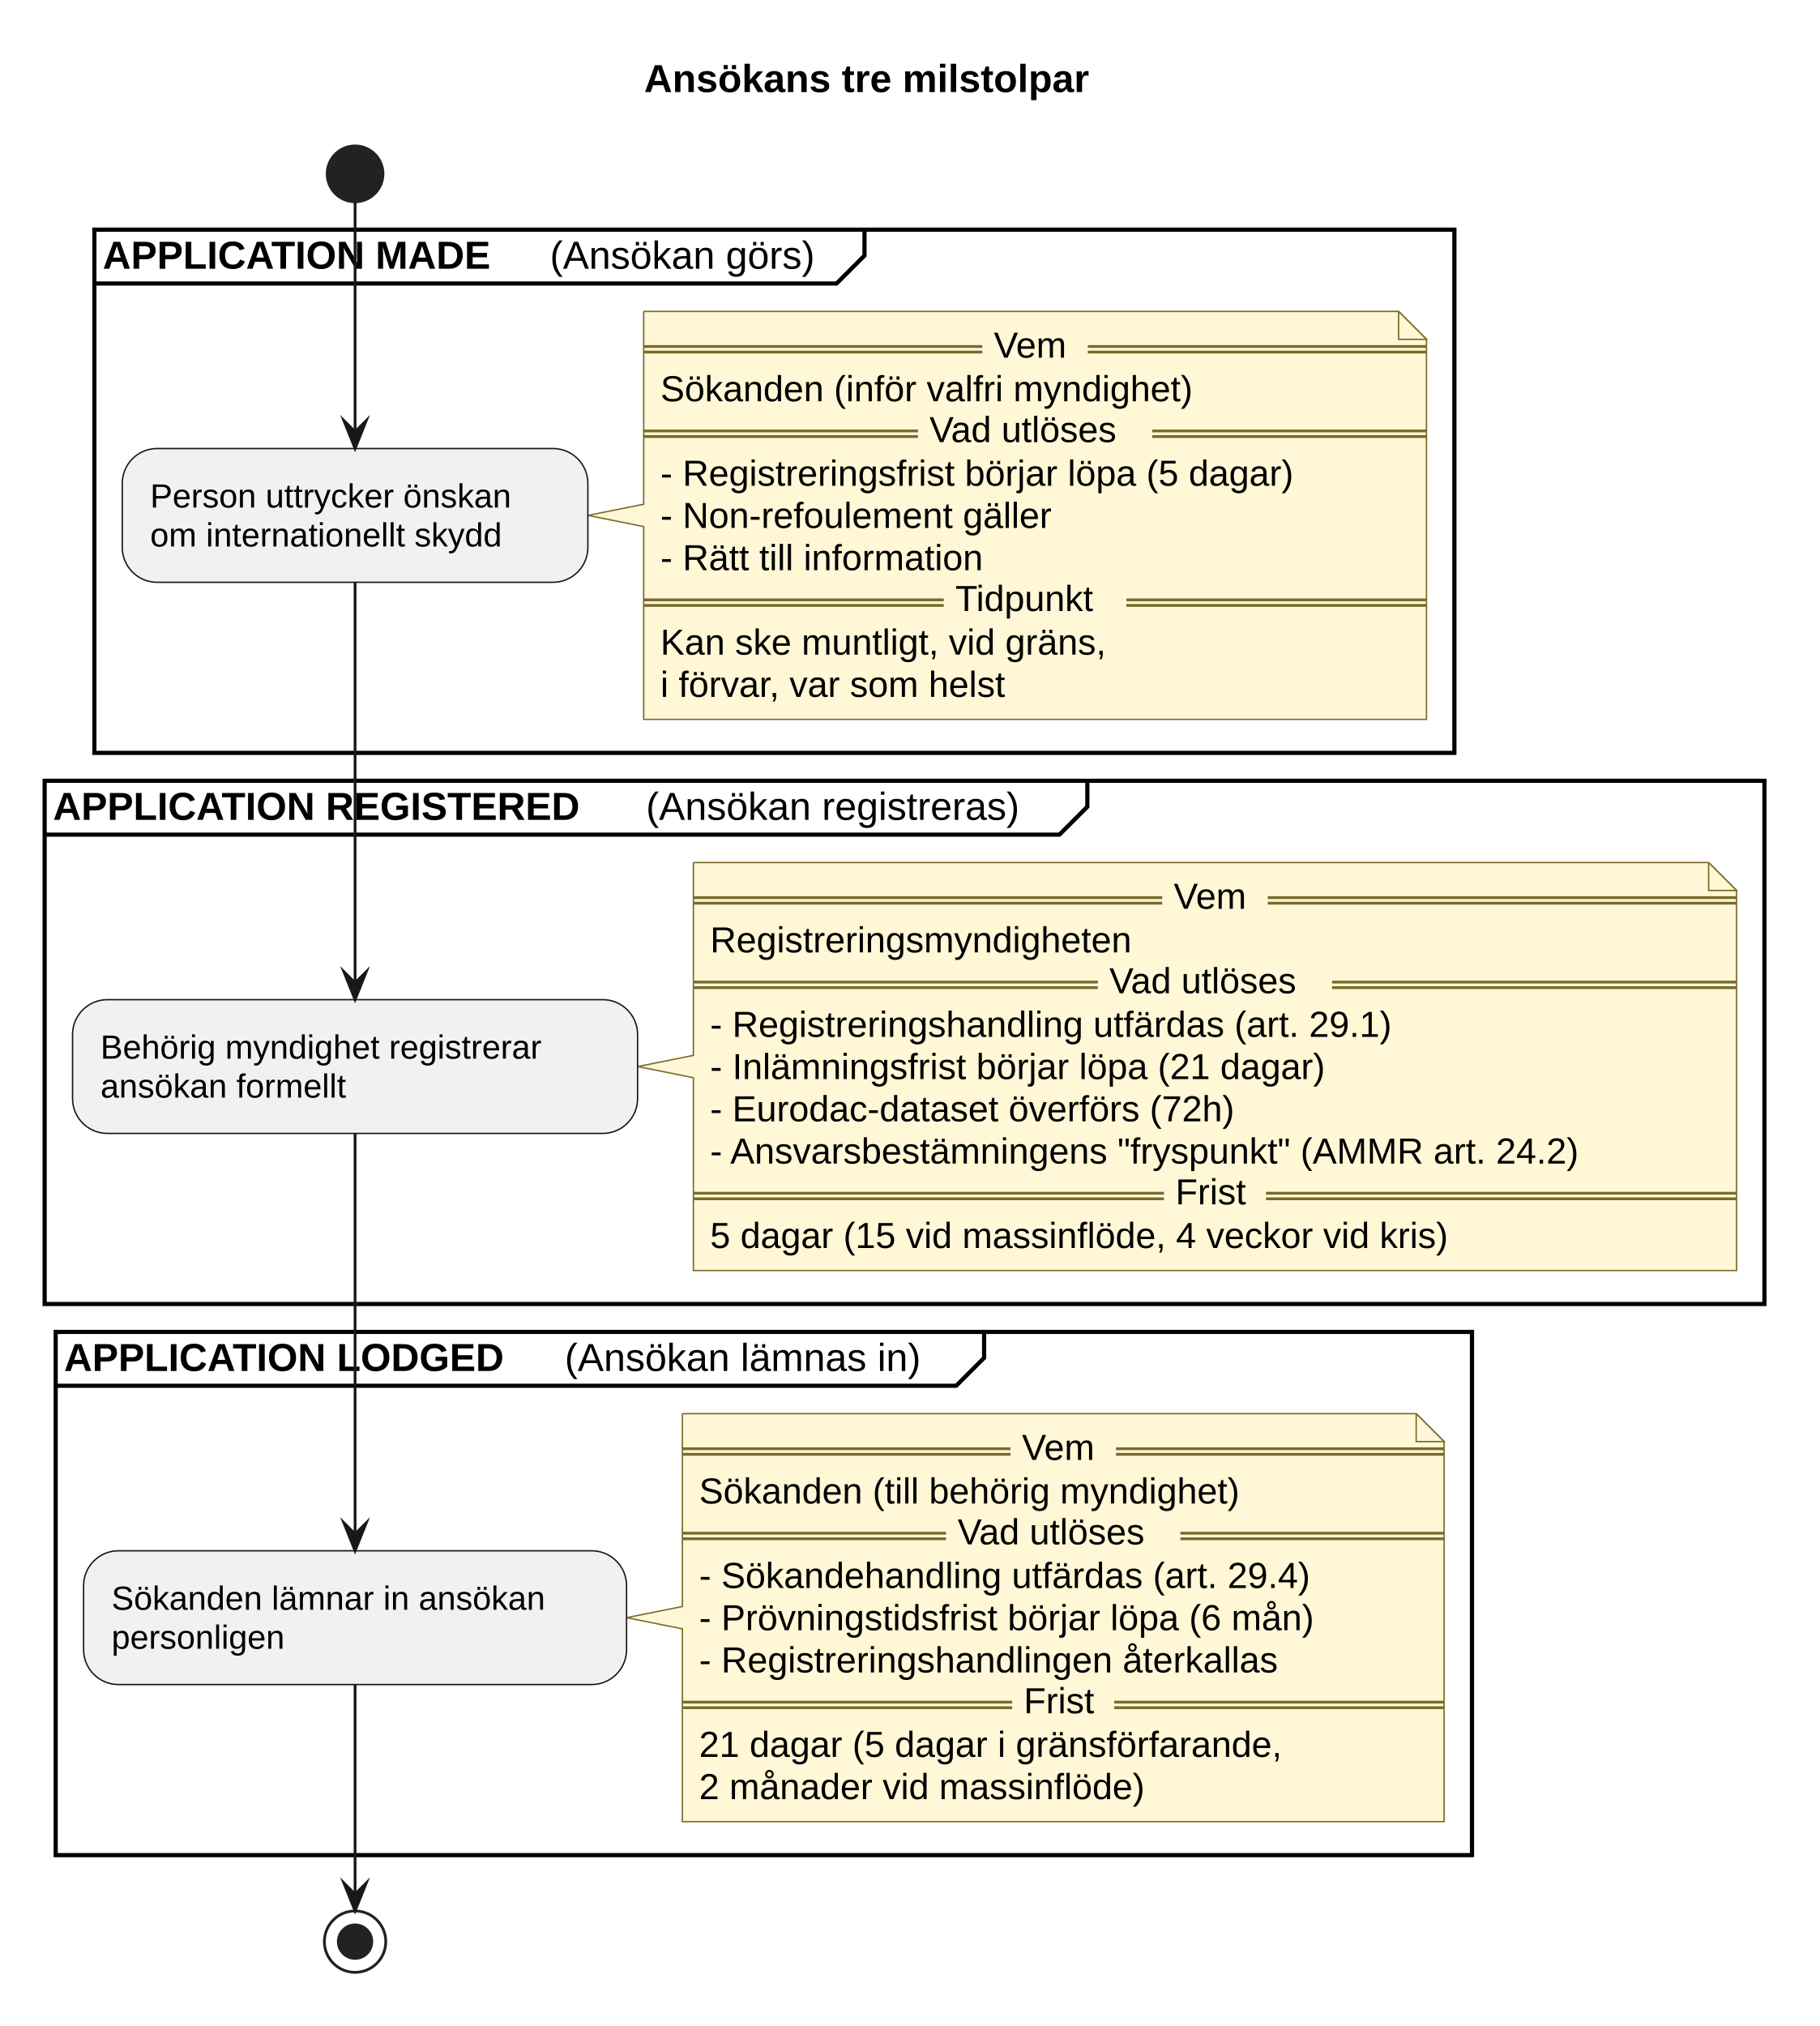
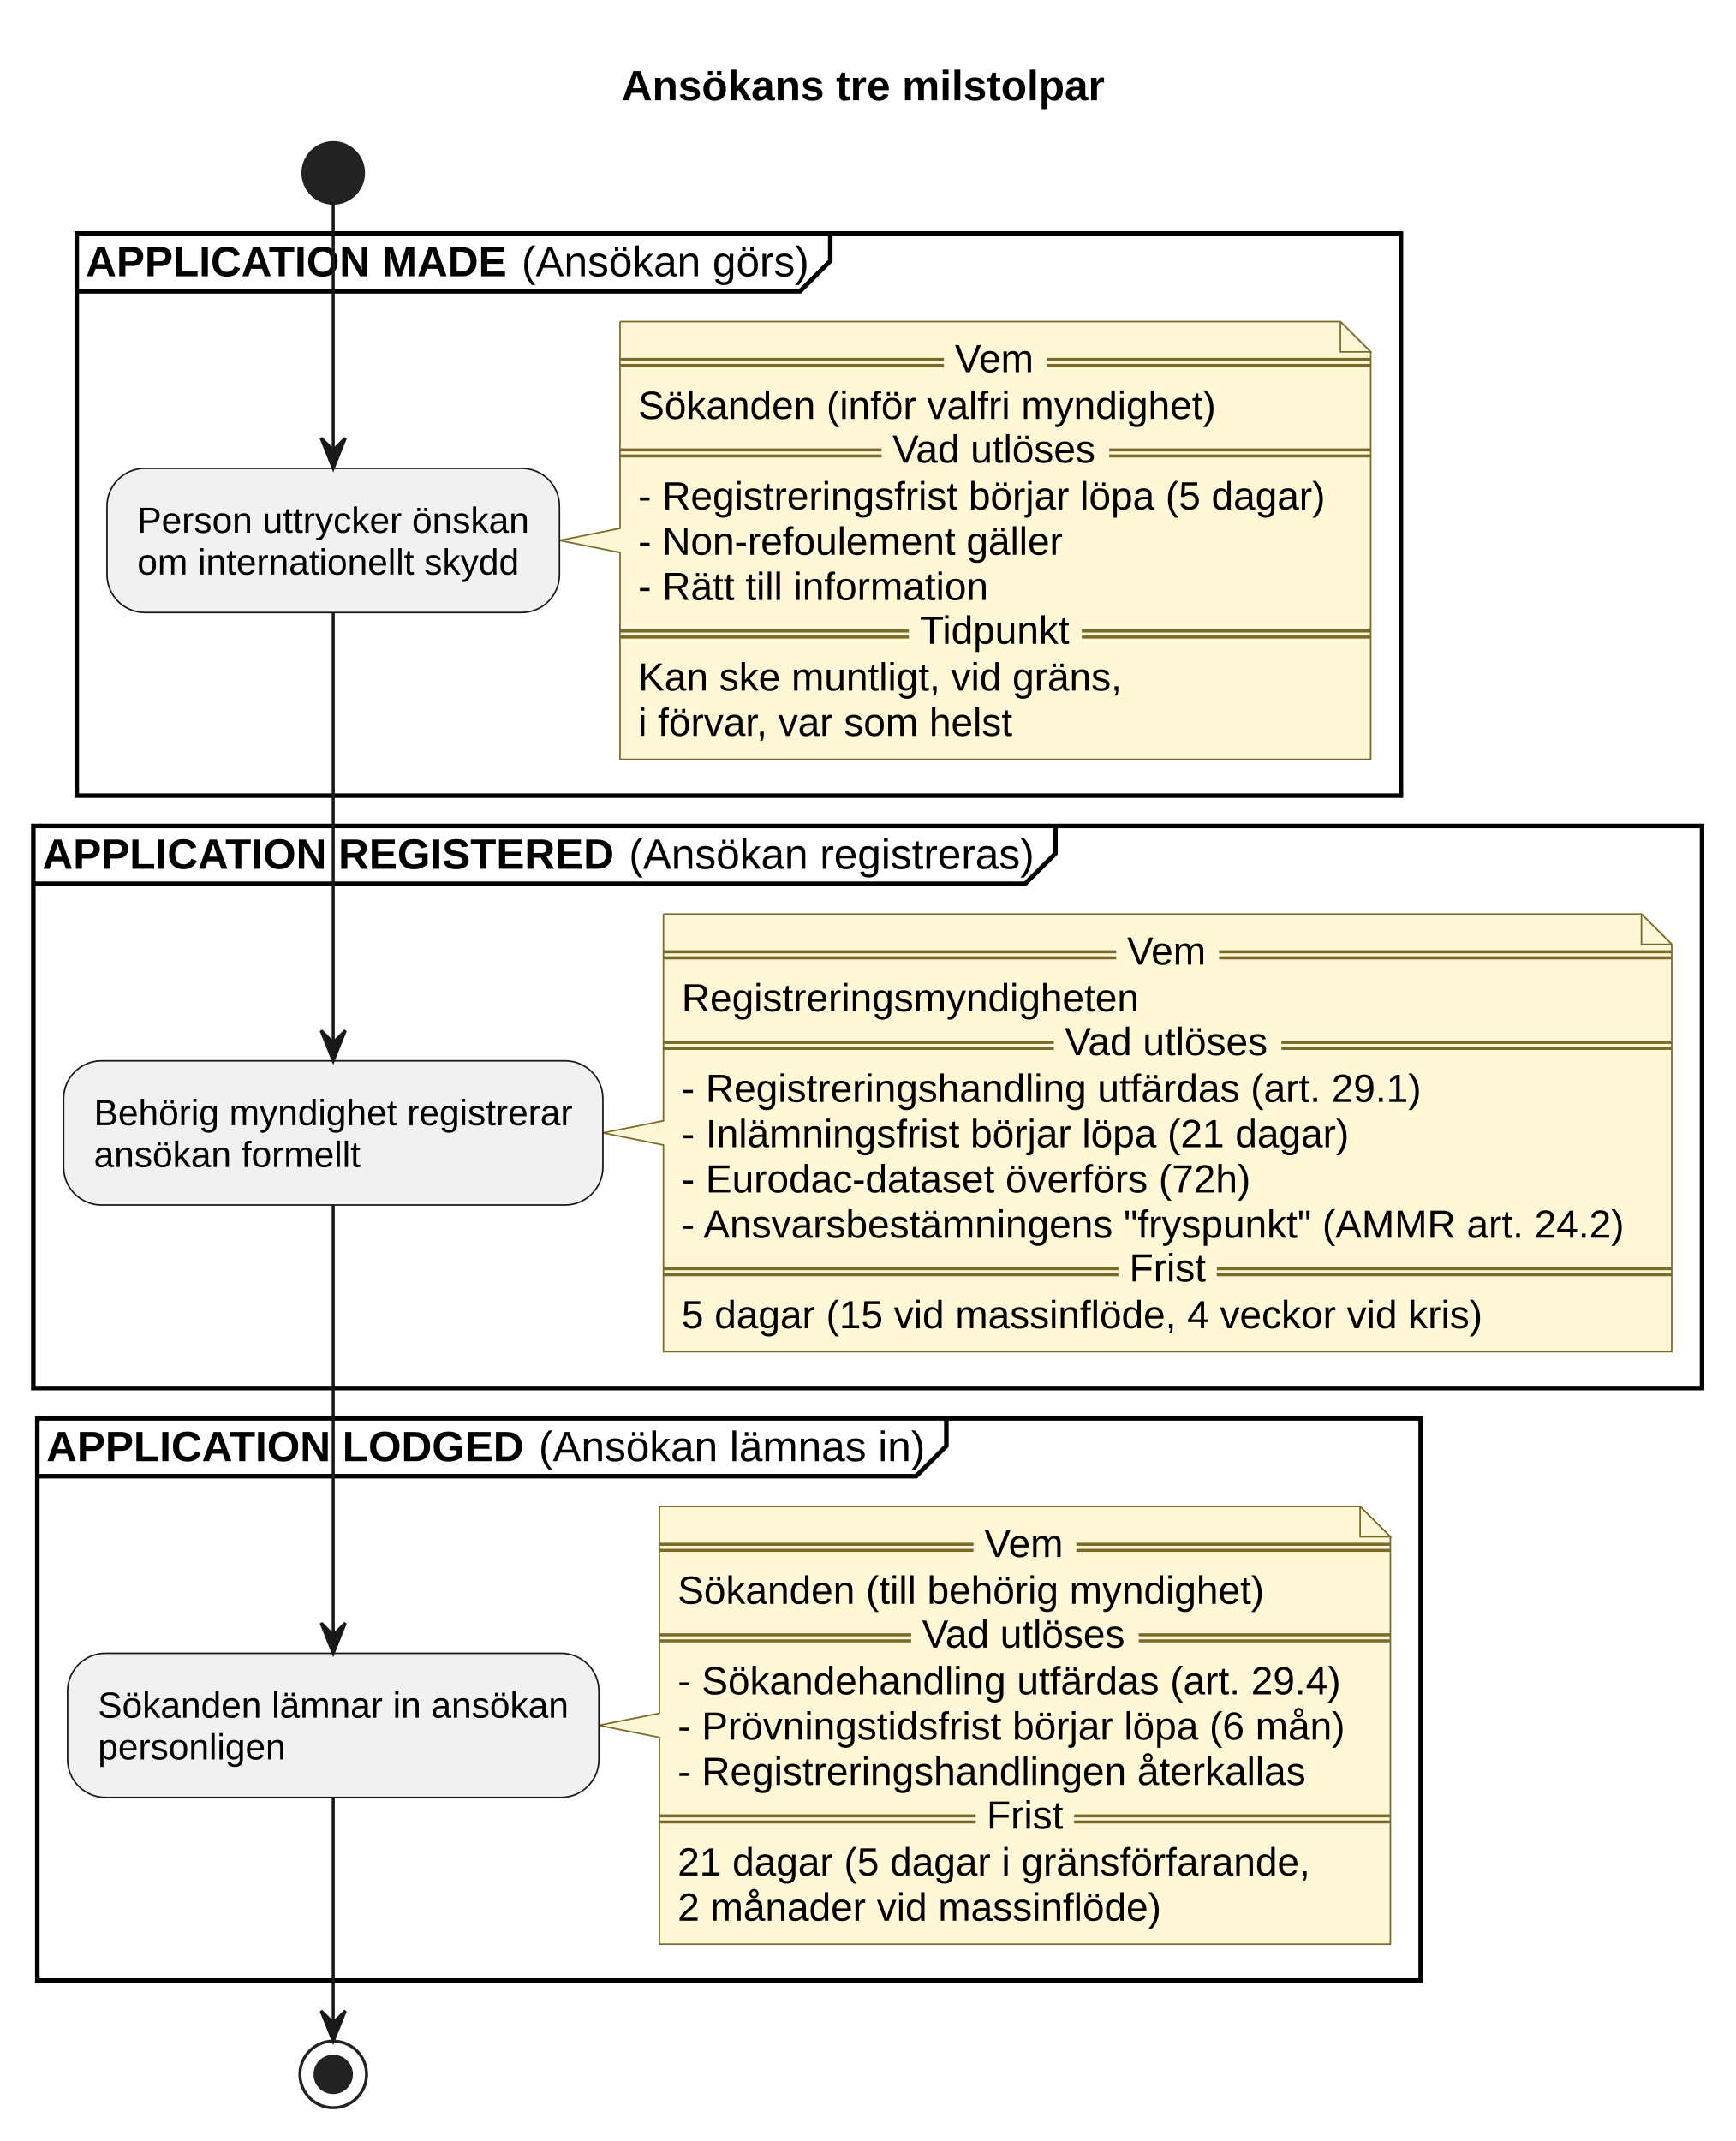
- <svg xmlns="http://www.w3.org/2000/svg" contentStyleType="text/css" data-diagram-type="ACTIVITY" height="726px" preserveAspectRatio="none" style="width:652px;height:726px;background:#FFFFFF;" version="1.1" viewBox="0 0 652 726" width="652px" zoomAndPan="magnify">
+ <svg xmlns="http://www.w3.org/2000/svg" contentStyleType="text/css" data-diagram-type="ACTIVITY" height="707px" preserveAspectRatio="none" style="width:573px;height:707px;background:#FFFFFF;" version="1.1" viewBox="0 0 573 707" width="573px" zoomAndPan="magnify">
  <defs />
  <g>
    <g class="title" data-source-line="13">
-       <text fill="#000000" font-family="Arial" font-size="14" font-weight="700" lengthAdjust="spacing" textLength="188.651" x="230.836" y="32.995">Ansökans tre milstolpar</text>
+       <text fill="#000000" font-family="Arial" font-size="14" font-weight="bold" lengthAdjust="spacing" textLength="159.489" x="205.267" y="33.132">Ansökans tre milstolpar</text>
    </g>
-     <ellipse cx="127.248" cy="62.297" fill="#222222" rx="10" ry="10" style="stroke:#222222;stroke-width:1;" />
-     <rect fill="none" height="187.492" style="stroke:#000000;stroke-width:1.5;" width="487.396" x="33.818" y="82.297" />
-     <path d="M309.812,82.297 L309.812,91.594 L299.812,101.594 L33.818,101.594" fill="none" style="stroke:#000000;stroke-width:1.5;" />
-     <text fill="#000000" font-family="Arial" font-size="14" font-weight="700" lengthAdjust="spacing" textLength="155.798" x="36.818" y="96.292">APPLICATION MADE</text>
-     <text fill="#000000" font-family="Arial" font-size="14" lengthAdjust="spacing" textLength="105.745" x="197.066" y="96.292">(Ansökan görs)</text>
-     <path d="M230.678,111.594 L230.678,180.691 L210.678,184.691 L230.678,188.691 L230.678,257.789 A0,0 0 0 0 230.678,257.789 L511.214,257.789 A0,0 0 0 0 511.214,257.789 L511.214,121.594 L501.214,111.594 L230.678,111.594 A0,0 0 0 0 230.678,111.594" fill="#FFF7D6" style="stroke:#7A6A2A;stroke-width:0.5;" />
-     <path d="M501.214,111.594 L501.214,121.594 L511.214,121.594 L501.214,111.594" fill="#FFF7D6" style="stroke:#7A6A2A;stroke-width:0.5;" />
-     <line style="stroke:#7A6A2A;stroke-width:1;" x1="230.678" x2="352.036" y1="124.16" y2="124.16" />
-     <line style="stroke:#7A6A2A;stroke-width:1;" x1="230.678" x2="352.036" y1="126.16" y2="126.16" />
-     <text fill="#000000" font-family="Arial" font-size="13" lengthAdjust="spacing" textLength="29.555" x="356.169" y="128.161">Vem</text>
-     <line style="stroke:#7A6A2A;stroke-width:1;" x1="389.856" x2="511.214" y1="124.16" y2="124.16" />
-     <line style="stroke:#7A6A2A;stroke-width:1;" x1="389.856" x2="511.214" y1="126.16" y2="126.16" />
-     <text fill="#000000" font-family="Arial" font-size="13" lengthAdjust="spacing" textLength="219.546" x="236.678" y="143.793">Sökanden (inför valfri myndighet)</text>
-     <line style="stroke:#7A6A2A;stroke-width:1;" x1="230.678" x2="328.969" y1="154.426" y2="154.426" />
-     <line style="stroke:#7A6A2A;stroke-width:1;" x1="230.678" x2="328.969" y1="156.426" y2="156.426" />
-     <text fill="#000000" font-family="Arial" font-size="13" lengthAdjust="spacing" textLength="75.689" x="333.101" y="158.426">Vad utlöses</text>
-     <line style="stroke:#7A6A2A;stroke-width:1;" x1="412.923" x2="511.214" y1="154.426" y2="154.426" />
-     <line style="stroke:#7A6A2A;stroke-width:1;" x1="412.923" x2="511.214" y1="156.426" y2="156.426" />
-     <text fill="#000000" font-family="Arial" font-size="13" lengthAdjust="spacing" textLength="259.537" x="236.678" y="174.059">- Registreringsfrist börjar löpa (5 dagar)</text>
-     <text fill="#000000" font-family="Arial" font-size="13" lengthAdjust="spacing" textLength="160.069" x="236.678" y="189.192">- Non-refoulement gäller</text>
-     <text fill="#000000" font-family="Arial" font-size="13" lengthAdjust="spacing" textLength="135.472" x="236.678" y="204.325">- Rätt till information</text>
-     <line style="stroke:#7A6A2A;stroke-width:1;" x1="230.678" x2="338.233" y1="214.957" y2="214.957" />
-     <line style="stroke:#7A6A2A;stroke-width:1;" x1="230.678" x2="338.233" y1="216.957" y2="216.957" />
-     <text fill="#000000" font-family="Arial" font-size="13" lengthAdjust="spacing" textLength="57.161" x="342.366" y="218.958">Tidpunkt</text>
-     <line style="stroke:#7A6A2A;stroke-width:1;" x1="403.659" x2="511.214" y1="214.957" y2="214.957" />
-     <line style="stroke:#7A6A2A;stroke-width:1;" x1="403.659" x2="511.214" y1="216.957" y2="216.957" />
-     <text fill="#000000" font-family="Arial" font-size="13" lengthAdjust="spacing" textLength="182.768" x="236.678" y="234.59">Kan ske muntligt, vid gräns,</text>
-     <text fill="#000000" font-family="Arial" font-size="13" lengthAdjust="spacing" textLength="143.267" x="236.678" y="249.723">i förvar, var som helst</text>
-     <rect fill="#F1F1F1" height="47.938" rx="12.5" ry="12.5" style="stroke:#181818;stroke-width:0.5;" width="166.859" x="43.818" y="160.723" />
-     <text fill="#000000" font-family="Arial" font-size="12" lengthAdjust="spacing" textLength="146.402" x="53.818" y="181.861">Person uttrycker önskan</text>
-     <text fill="#000000" font-family="Arial" font-size="12" lengthAdjust="spacing" textLength="146.859" x="53.818" y="195.83">om internationellt skydd</text>
-     <rect fill="none" height="187.492" style="stroke:#000000;stroke-width:1.5;" width="616.324" x="16" y="279.789" />
-     <path d="M389.672,279.789 L389.672,289.086 L379.672,299.086 L16,299.086" fill="none" style="stroke:#000000;stroke-width:1.5;" />
-     <text fill="#000000" font-family="Arial" font-size="14" font-weight="700" lengthAdjust="spacing" textLength="208.052" x="19" y="293.784">APPLICATION REGISTERED</text>
-     <text fill="#000000" font-family="Arial" font-size="14" lengthAdjust="spacing" textLength="151.17" x="231.502" y="293.784">(Ansökan registreras)</text>
-     <path d="M248.496,309.086 L248.496,378.184 L228.496,382.184 L248.496,386.184 L248.496,455.281 A0,0 0 0 0 248.496,455.281 L622.324,455.281 A0,0 0 0 0 622.324,455.281 L622.324,319.086 L612.324,309.086 L248.496,309.086 A0,0 0 0 0 248.496,309.086" fill="#FFF7D6" style="stroke:#7A6A2A;stroke-width:0.5;" />
-     <path d="M612.324,309.086 L612.324,319.086 L622.324,319.086 L612.324,309.086" fill="#FFF7D6" style="stroke:#7A6A2A;stroke-width:0.5;" />
-     <line style="stroke:#7A6A2A;stroke-width:1;" x1="248.496" x2="416.5" y1="321.652" y2="321.652" />
-     <line style="stroke:#7A6A2A;stroke-width:1;" x1="248.496" x2="416.5" y1="323.652" y2="323.652" />
-     <text fill="#000000" font-family="Arial" font-size="13" lengthAdjust="spacing" textLength="29.555" x="420.633" y="325.653">Vem</text>
-     <line style="stroke:#7A6A2A;stroke-width:1;" x1="454.32" x2="622.324" y1="321.652" y2="321.652" />
-     <line style="stroke:#7A6A2A;stroke-width:1;" x1="454.32" x2="622.324" y1="323.652" y2="323.652" />
-     <text fill="#000000" font-family="Arial" font-size="13" lengthAdjust="spacing" textLength="172.612" x="254.496" y="341.286">Registreringsmyndigheten</text>
-     <line style="stroke:#7A6A2A;stroke-width:1;" x1="248.496" x2="393.433" y1="351.918" y2="351.918" />
-     <line style="stroke:#7A6A2A;stroke-width:1;" x1="248.496" x2="393.433" y1="353.918" y2="353.918" />
-     <text fill="#000000" font-family="Arial" font-size="13" lengthAdjust="spacing" textLength="75.689" x="397.565" y="355.918">Vad utlöses</text>
-     <line style="stroke:#7A6A2A;stroke-width:1;" x1="477.387" x2="622.324" y1="351.918" y2="351.918" />
-     <line style="stroke:#7A6A2A;stroke-width:1;" x1="477.387" x2="622.324" y1="353.918" y2="353.918" />
-     <text fill="#000000" font-family="Arial" font-size="13" lengthAdjust="spacing" textLength="279.805" x="254.496" y="371.551">- Registreringshandling utfärdas (art. 29.1)</text>
-     <text fill="#000000" font-family="Arial" font-size="13" lengthAdjust="spacing" textLength="252.91" x="254.496" y="386.684">- Inlämningsfrist börjar löpa (21 dagar)</text>
-     <text fill="#000000" font-family="Arial" font-size="13" lengthAdjust="spacing" textLength="212.608" x="254.496" y="401.817">- Eurodac-dataset överförs (72h)</text>
-     <text fill="#000000" font-family="Arial" font-size="13" lengthAdjust="spacing" textLength="352.828" x="254.496" y="416.95">- Ansvarsbestämningens "fryspunkt" (AMMR art. 24.2)</text>
-     <line style="stroke:#7A6A2A;stroke-width:1;" x1="248.496" x2="417.126" y1="427.582" y2="427.582" />
-     <line style="stroke:#7A6A2A;stroke-width:1;" x1="248.496" x2="417.126" y1="429.582" y2="429.582" />
-     <text fill="#000000" font-family="Arial" font-size="13" lengthAdjust="spacing" textLength="28.304" x="421.258" y="431.582">Frist</text>
-     <line style="stroke:#7A6A2A;stroke-width:1;" x1="453.695" x2="622.324" y1="427.582" y2="427.582" />
-     <line style="stroke:#7A6A2A;stroke-width:1;" x1="453.695" x2="622.324" y1="429.582" y2="429.582" />
-     <text fill="#000000" font-family="Arial" font-size="13" lengthAdjust="spacing" textLength="302.656" x="254.496" y="447.215">5 dagar (15 vid massinflöde, 4 veckor vid kris)</text>
-     <rect fill="#F1F1F1" height="47.938" rx="12.5" ry="12.5" style="stroke:#181818;stroke-width:0.5;" width="202.496" x="26" y="358.215" />
-     <text fill="#000000" font-family="Arial" font-size="12" lengthAdjust="spacing" textLength="182.496" x="36" y="379.353">Behörig myndighet registrerar</text>
-     <text fill="#000000" font-family="Arial" font-size="12" lengthAdjust="spacing" textLength="101.221" x="36" y="393.322">ansökan formellt</text>
-     <rect fill="none" height="187.492" style="stroke:#000000;stroke-width:1.5;" width="507.562" x="19.955" y="477.281" />
-     <path d="M352.68,477.281 L352.68,486.578 L342.68,496.578 L19.955,496.578" fill="none" style="stroke:#000000;stroke-width:1.5;" />
-     <text fill="#000000" font-family="Arial" font-size="14" font-weight="700" lengthAdjust="spacing" textLength="174.966" x="22.955" y="491.276">APPLICATION LODGED</text>
-     <text fill="#000000" font-family="Arial" font-size="14" lengthAdjust="spacing" textLength="143.309" x="202.371" y="491.276">(Ansökan lämnas in)</text>
-     <path d="M244.541,506.578 L244.541,575.676 L224.541,579.676 L244.541,583.676 L244.541,652.773 A0,0 0 0 0 244.541,652.773 L517.518,652.773 A0,0 0 0 0 517.518,652.773 L517.518,516.578 L507.518,506.578 L244.541,506.578 A0,0 0 0 0 244.541,506.578" fill="#FFF7D6" style="stroke:#7A6A2A;stroke-width:0.5;" />
-     <path d="M507.518,506.578 L507.518,516.578 L517.518,516.578 L507.518,506.578" fill="#FFF7D6" style="stroke:#7A6A2A;stroke-width:0.5;" />
-     <line style="stroke:#7A6A2A;stroke-width:1;" x1="244.541" x2="362.12" y1="519.144" y2="519.144" />
-     <line style="stroke:#7A6A2A;stroke-width:1;" x1="244.541" x2="362.12" y1="521.144" y2="521.144" />
-     <text fill="#000000" font-family="Arial" font-size="13" lengthAdjust="spacing" textLength="29.555" x="366.252" y="523.145">Vem</text>
-     <line style="stroke:#7A6A2A;stroke-width:1;" x1="399.939" x2="517.518" y1="519.144" y2="519.144" />
-     <line style="stroke:#7A6A2A;stroke-width:1;" x1="399.939" x2="517.518" y1="521.144" y2="521.144" />
-     <text fill="#000000" font-family="Arial" font-size="13" lengthAdjust="spacing" textLength="222.6" x="250.541" y="538.778">Sökanden (till behörig myndighet)</text>
-     <line style="stroke:#7A6A2A;stroke-width:1;" x1="244.541" x2="339.052" y1="549.41" y2="549.41" />
-     <line style="stroke:#7A6A2A;stroke-width:1;" x1="244.541" x2="339.052" y1="551.41" y2="551.41" />
-     <text fill="#000000" font-family="Arial" font-size="13" lengthAdjust="spacing" textLength="75.689" x="343.185" y="553.411">Vad utlöses</text>
-     <line style="stroke:#7A6A2A;stroke-width:1;" x1="423.006" x2="517.518" y1="549.41" y2="549.41" />
-     <line style="stroke:#7A6A2A;stroke-width:1;" x1="423.006" x2="517.518" y1="551.41" y2="551.41" />
-     <text fill="#000000" font-family="Arial" font-size="13" lengthAdjust="spacing" textLength="249.666" x="250.541" y="569.043">- Sökandehandling utfärdas (art. 29.4)</text>
-     <text fill="#000000" font-family="Arial" font-size="13" lengthAdjust="spacing" textLength="251.977" x="250.541" y="584.176">- Prövningstidsfrist börjar löpa (6 mån)</text>
-     <text fill="#000000" font-family="Arial" font-size="13" lengthAdjust="spacing" textLength="235.796" x="250.541" y="599.309">- Registreringshandlingen återkallas</text>
-     <line style="stroke:#7A6A2A;stroke-width:1;" x1="244.541" x2="362.745" y1="609.941" y2="609.941" />
-     <line style="stroke:#7A6A2A;stroke-width:1;" x1="244.541" x2="362.745" y1="611.941" y2="611.941" />
-     <text fill="#000000" font-family="Arial" font-size="13" lengthAdjust="spacing" textLength="28.304" x="366.877" y="613.942">Frist</text>
-     <line style="stroke:#7A6A2A;stroke-width:1;" x1="399.314" x2="517.518" y1="609.941" y2="609.941" />
-     <line style="stroke:#7A6A2A;stroke-width:1;" x1="399.314" x2="517.518" y1="611.941" y2="611.941" />
-     <text fill="#000000" font-family="Arial" font-size="13" lengthAdjust="spacing" textLength="238.647" x="250.541" y="629.575">21 dagar (5 dagar i gränsförfarande,</text>
-     <text fill="#000000" font-family="Arial" font-size="13" lengthAdjust="spacing" textLength="182.146" x="250.541" y="644.707">2 månader vid massinflöde)</text>
-     <rect fill="#F1F1F1" height="47.938" rx="12.5" ry="12.5" style="stroke:#181818;stroke-width:0.5;" width="194.586" x="29.955" y="555.707" />
-     <text fill="#000000" font-family="Arial" font-size="12" lengthAdjust="spacing" textLength="174.586" x="39.955" y="576.846">Sökanden lämnar in ansökan</text>
-     <text fill="#000000" font-family="Arial" font-size="12" lengthAdjust="spacing" textLength="70.406" x="39.955" y="590.814">personligen</text>
-     <ellipse cx="127.248" cy="695.773" fill="none" rx="11" ry="11" style="stroke:#222222;stroke-width:1;" />
-     <ellipse cx="127.248" cy="695.773" fill="#222222" rx="6" ry="6" style="stroke:#222222;stroke-width:1;" />
-     <line style="stroke:#181818;stroke-width:1;" x1="127.248" x2="127.248" y1="72.297" y2="160.723" />
-     <polygon fill="#181818" points="123.248,150.723,127.248,160.723,131.248,150.723,127.248,154.723" style="stroke:#181818;stroke-width:1;stroke-linejoin:miter;stroke-miterlimit:10;" />
-     <line style="stroke:#181818;stroke-width:1;" x1="127.248" x2="127.248" y1="208.66" y2="358.215" />
-     <polygon fill="#181818" points="123.248,348.215,127.248,358.215,131.248,348.215,127.248,352.215" style="stroke:#181818;stroke-width:1;stroke-linejoin:miter;stroke-miterlimit:10;" />
-     <line style="stroke:#181818;stroke-width:1;" x1="127.248" x2="127.248" y1="406.152" y2="555.707" />
-     <polygon fill="#181818" points="123.248,545.707,127.248,555.707,131.248,545.707,127.248,549.707" style="stroke:#181818;stroke-width:1;stroke-linejoin:miter;stroke-miterlimit:10;" />
-     <line style="stroke:#181818;stroke-width:1;" x1="127.248" x2="127.248" y1="603.644" y2="684.773" />
-     <polygon fill="#181818" points="123.248,674.773,127.248,684.773,131.248,674.773,127.248,678.773" style="stroke:#181818;stroke-width:1;stroke-linejoin:miter;stroke-miterlimit:10;" />
+     <ellipse cx="110.037" cy="57.099" fill="#222222" rx="10" ry="10" style="stroke:#222222;stroke-width:1;" />
+     <rect fill="none" height="185.637" style="stroke:#000000;stroke-width:1.5;" width="437.258" x="25.341" y="77.099" />
+     <path d="M274.161,77.099 L274.161,86.197 L264.161,96.197 L25.341,96.197" fill="none" style="stroke:#000000;stroke-width:1.5;" />
+     <text fill="#000000" font-family="Arial" font-size="14" font-weight="bold" lengthAdjust="spacing" textLength="140" x="28.341" y="91.231">APPLICATION MADE</text>
+     <text fill="#000000" font-family="Arial" font-size="14" lengthAdjust="spacing" textLength="94.931" x="172.231" y="91.231">(Ansökan görs)</text>
+     <path d="M204.733,106.197 L204.733,174.467 L184.733,178.467 L204.733,182.467 L204.733,250.736 A0,0 0 0 0 204.733,250.736 L452.599,250.736 A0,0 0 0 0 452.599,250.736 L452.599,116.197 L442.599,106.197 L204.733,106.197 A0,0 0 0 0 204.733,106.197" fill="#FFF7D6" style="stroke:#7A6A2A;stroke-width:0.5;" />
+     <path d="M442.599,106.197 L442.599,116.197 L452.599,116.197 L442.599,106.197" fill="#FFF7D6" style="stroke:#7A6A2A;stroke-width:0.5;" />
+     <line style="stroke:#7A6A2A;stroke-width:1;" x1="204.733" x2="311.689" y1="118.672" y2="118.672" />
+     <line style="stroke:#7A6A2A;stroke-width:1;" x1="204.733" x2="311.689" y1="120.672" y2="120.672" />
+     <text fill="#000000" font-family="Arial" font-size="13" lengthAdjust="spacing" textLength="26.73" x="315.301" y="122.891">Vem</text>
+     <line style="stroke:#7A6A2A;stroke-width:1;" x1="345.643" x2="452.599" y1="118.672" y2="118.672" />
+     <line style="stroke:#7A6A2A;stroke-width:1;" x1="345.643" x2="452.599" y1="120.672" y2="120.672" />
+     <text fill="#000000" font-family="Arial" font-size="13" lengthAdjust="spacing" textLength="190.76" x="210.733" y="138.34">Sökanden (inför valfri myndighet)</text>
+     <line style="stroke:#7A6A2A;stroke-width:1;" x1="204.733" x2="291.088" y1="148.569" y2="148.569" />
+     <line style="stroke:#7A6A2A;stroke-width:1;" x1="204.733" x2="291.088" y1="150.569" y2="150.569" />
+     <text fill="#000000" font-family="Arial" font-size="13" lengthAdjust="spacing" textLength="67.933" x="294.7" y="152.789">Vad utlöses</text>
+     <line style="stroke:#7A6A2A;stroke-width:1;" x1="366.244" x2="452.599" y1="148.569" y2="148.569" />
+     <line style="stroke:#7A6A2A;stroke-width:1;" x1="366.244" x2="452.599" y1="150.569" y2="150.569" />
+     <text fill="#000000" font-family="Arial" font-size="13" lengthAdjust="spacing" textLength="226.865" x="210.733" y="168.237">- Registreringsfrist börjar löpa (5 dagar)</text>
+     <text fill="#000000" font-family="Arial" font-size="13" lengthAdjust="spacing" textLength="140.175" x="210.733" y="183.186">- Non-refoulement gäller</text>
+     <text fill="#000000" font-family="Arial" font-size="13" lengthAdjust="spacing" textLength="115.591" x="210.733" y="198.135">- Rätt till information</text>
+     <line style="stroke:#7A6A2A;stroke-width:1;" x1="204.733" x2="300.124" y1="208.364" y2="208.364" />
+     <line style="stroke:#7A6A2A;stroke-width:1;" x1="204.733" x2="300.124" y1="210.364" y2="210.364" />
+     <text fill="#000000" font-family="Arial" font-size="13" lengthAdjust="spacing" textLength="49.861" x="303.736" y="212.583">Tidpunkt</text>
+     <line style="stroke:#7A6A2A;stroke-width:1;" x1="357.208" x2="452.599" y1="208.364" y2="208.364" />
+     <line style="stroke:#7A6A2A;stroke-width:1;" x1="357.208" x2="452.599" y1="210.364" y2="210.364" />
+     <text fill="#000000" font-family="Arial" font-size="13" lengthAdjust="spacing" textLength="159.688" x="210.733" y="228.032">Kan ske muntligt, vid gräns,</text>
+     <text fill="#000000" font-family="Arial" font-size="13" lengthAdjust="spacing" textLength="124.255" x="210.733" y="242.981">i förvar, var som helst</text>
+     <rect fill="#F1F1F1" height="47.598" rx="12.5" ry="12.5" style="stroke:#181818;stroke-width:0.5;" width="149.393" x="35.341" y="154.668" />
+     <text fill="#000000" font-family="Arial" font-size="12" lengthAdjust="spacing" textLength="129.393" x="45.341" y="175.924">Person uttrycker önskan</text>
+     <text fill="#000000" font-family="Arial" font-size="12" lengthAdjust="spacing" textLength="126.064" x="45.341" y="189.722">om internationellt skydd</text>
+     <rect fill="none" height="185.637" style="stroke:#000000;stroke-width:1.5;" width="551.023" x="11" y="272.736" />
+     <path d="M348.51,272.736 L348.51,281.834 L338.51,291.834 L11,291.834" fill="none" style="stroke:#000000;stroke-width:1.5;" />
+     <text fill="#000000" font-family="Arial" font-size="14" font-weight="bold" lengthAdjust="spacing" textLength="189.793" x="14" y="286.868">APPLICATION REGISTERED</text>
+     <text fill="#000000" font-family="Arial" font-size="14" lengthAdjust="spacing" textLength="133.827" x="207.683" y="286.868">(Ansökan registreras)</text>
+     <path d="M219.074,301.834 L219.074,370.104 L199.074,374.104 L219.074,378.104 L219.074,446.373 A0,0 0 0 0 219.074,446.373 L552.023,446.373 A0,0 0 0 0 552.023,446.373 L552.023,311.834 L542.023,301.834 L219.074,301.834 A0,0 0 0 0 219.074,301.834" fill="#FFF7D6" style="stroke:#7A6A2A;stroke-width:0.5;" />
+     <path d="M542.023,301.834 L542.023,311.834 L552.023,311.834 L542.023,301.834" fill="#FFF7D6" style="stroke:#7A6A2A;stroke-width:0.5;" />
+     <line style="stroke:#7A6A2A;stroke-width:1;" x1="219.074" x2="368.572" y1="314.309" y2="314.309" />
+     <line style="stroke:#7A6A2A;stroke-width:1;" x1="219.074" x2="368.572" y1="316.309" y2="316.309" />
+     <text fill="#000000" font-family="Arial" font-size="13" lengthAdjust="spacing" textLength="26.73" x="372.184" y="318.528">Vem</text>
+     <line style="stroke:#7A6A2A;stroke-width:1;" x1="402.526" x2="552.023" y1="314.309" y2="314.309" />
+     <line style="stroke:#7A6A2A;stroke-width:1;" x1="402.526" x2="552.023" y1="316.309" y2="316.309" />
+     <text fill="#000000" font-family="Arial" font-size="13" lengthAdjust="spacing" textLength="151.023" x="225.074" y="333.977">Registreringsmyndigheten</text>
+     <line style="stroke:#7A6A2A;stroke-width:1;" x1="219.074" x2="347.971" y1="344.206" y2="344.206" />
+     <line style="stroke:#7A6A2A;stroke-width:1;" x1="219.074" x2="347.971" y1="346.206" y2="346.206" />
+     <text fill="#000000" font-family="Arial" font-size="13" lengthAdjust="spacing" textLength="67.933" x="351.582" y="348.426">Vad utlöses</text>
+     <line style="stroke:#7A6A2A;stroke-width:1;" x1="423.127" x2="552.023" y1="344.206" y2="344.206" />
+     <line style="stroke:#7A6A2A;stroke-width:1;" x1="423.127" x2="552.023" y1="346.206" y2="346.206" />
+     <text fill="#000000" font-family="Arial" font-size="13" lengthAdjust="spacing" textLength="244.232" x="225.074" y="363.875">- Registreringshandling utfärdas (art. 29.1)</text>
+     <text fill="#000000" font-family="Arial" font-size="13" lengthAdjust="spacing" textLength="220.378" x="225.074" y="378.823">- Inlämningsfrist börjar löpa (21 dagar)</text>
+     <text fill="#000000" font-family="Arial" font-size="13" lengthAdjust="spacing" textLength="187.865" x="225.074" y="393.772">- Eurodac-dataset överförs (72h)</text>
+     <text fill="#000000" font-family="Arial" font-size="13" lengthAdjust="spacing" textLength="311.949" x="225.074" y="408.721">- Ansvarsbestämningens "fryspunkt" (AMMR art. 24.2)</text>
+     <line style="stroke:#7A6A2A;stroke-width:1;" x1="219.074" x2="369.302" y1="418.95" y2="418.95" />
+     <line style="stroke:#7A6A2A;stroke-width:1;" x1="219.074" x2="369.302" y1="420.95" y2="420.95" />
+     <text fill="#000000" font-family="Arial" font-size="13" lengthAdjust="spacing" textLength="25.27" x="372.914" y="423.169">Frist</text>
+     <line style="stroke:#7A6A2A;stroke-width:1;" x1="401.796" x2="552.023" y1="418.95" y2="418.95" />
+     <line style="stroke:#7A6A2A;stroke-width:1;" x1="401.796" x2="552.023" y1="420.95" y2="420.95" />
+     <text fill="#000000" font-family="Arial" font-size="13" lengthAdjust="spacing" textLength="264.443" x="225.074" y="438.618">5 dagar (15 vid massinflöde, 4 veckor vid kris)</text>
+     <rect fill="#F1F1F1" height="47.598" rx="12.5" ry="12.5" style="stroke:#181818;stroke-width:0.5;" width="178.074" x="21" y="350.305" />
+     <text fill="#000000" font-family="Arial" font-size="12" lengthAdjust="spacing" textLength="158.074" x="31" y="371.561">Behörig myndighet registrerar</text>
+     <text fill="#000000" font-family="Arial" font-size="12" lengthAdjust="spacing" textLength="88.043" x="31" y="385.36">ansökan formellt</text>
+     <rect fill="none" height="185.637" style="stroke:#000000;stroke-width:1.5;" width="456.796" x="12.318" y="468.373" />
+     <path d="M312.49,468.373 L312.49,477.472 L302.49,487.472 L12.318,487.472" fill="none" style="stroke:#000000;stroke-width:1.5;" />
+     <text fill="#000000" font-family="Arial" font-size="14" font-weight="bold" lengthAdjust="spacing" textLength="158.669" x="15.318" y="482.505">APPLICATION LODGED</text>
+     <text fill="#000000" font-family="Arial" font-size="14" lengthAdjust="spacing" textLength="127.613" x="177.877" y="482.505">(Ansökan lämnas in)</text>
+     <path d="M217.756,497.472 L217.756,565.741 L197.756,569.741 L217.756,573.741 L217.756,642.01 A0,0 0 0 0 217.756,642.01 L459.115,642.01 A0,0 0 0 0 459.115,642.01 L459.115,507.472 L449.115,497.472 L217.756,497.472 A0,0 0 0 0 217.756,497.472" fill="#FFF7D6" style="stroke:#7A6A2A;stroke-width:0.5;" />
+     <path d="M449.115,497.472 L449.115,507.472 L459.115,507.472 L449.115,497.472" fill="#FFF7D6" style="stroke:#7A6A2A;stroke-width:0.5;" />
+     <line style="stroke:#7A6A2A;stroke-width:1;" x1="217.756" x2="321.459" y1="509.946" y2="509.946" />
+     <line style="stroke:#7A6A2A;stroke-width:1;" x1="217.756" x2="321.459" y1="511.946" y2="511.946" />
+     <text fill="#000000" font-family="Arial" font-size="13" lengthAdjust="spacing" textLength="26.73" x="325.07" y="514.165">Vem</text>
+     <line style="stroke:#7A6A2A;stroke-width:1;" x1="355.412" x2="459.115" y1="509.946" y2="509.946" />
+     <line style="stroke:#7A6A2A;stroke-width:1;" x1="355.412" x2="459.115" y1="511.946" y2="511.946" />
+     <text fill="#000000" font-family="Arial" font-size="13" lengthAdjust="spacing" textLength="193.667" x="223.756" y="529.614">Sökanden (till behörig myndighet)</text>
+     <line style="stroke:#7A6A2A;stroke-width:1;" x1="217.756" x2="300.857" y1="539.843" y2="539.843" />
+     <line style="stroke:#7A6A2A;stroke-width:1;" x1="217.756" x2="300.857" y1="541.843" y2="541.843" />
+     <text fill="#000000" font-family="Arial" font-size="13" lengthAdjust="spacing" textLength="67.933" x="304.469" y="544.063">Vad utlöses</text>
+     <line style="stroke:#7A6A2A;stroke-width:1;" x1="376.013" x2="459.115" y1="539.843" y2="539.843" />
+     <line style="stroke:#7A6A2A;stroke-width:1;" x1="376.013" x2="459.115" y1="541.843" y2="541.843" />
+     <text fill="#000000" font-family="Arial" font-size="13" lengthAdjust="spacing" textLength="218.969" x="223.756" y="559.512">- Sökandehandling utfärdas (art. 29.4)</text>
+     <text fill="#000000" font-family="Arial" font-size="13" lengthAdjust="spacing" textLength="220.359" x="223.756" y="574.46">- Prövningstidsfrist börjar löpa (6 mån)</text>
+     <text fill="#000000" font-family="Arial" font-size="13" lengthAdjust="spacing" textLength="207.391" x="223.756" y="589.409">- Registreringshandlingen återkallas</text>
+     <line style="stroke:#7A6A2A;stroke-width:1;" x1="217.756" x2="322.188" y1="599.638" y2="599.638" />
+     <line style="stroke:#7A6A2A;stroke-width:1;" x1="217.756" x2="322.188" y1="601.638" y2="601.638" />
+     <text fill="#000000" font-family="Arial" font-size="13" lengthAdjust="spacing" textLength="25.27" x="325.8" y="603.858">Frist</text>
+     <line style="stroke:#7A6A2A;stroke-width:1;" x1="354.682" x2="459.115" y1="599.638" y2="599.638" />
+     <line style="stroke:#7A6A2A;stroke-width:1;" x1="354.682" x2="459.115" y1="601.638" y2="601.638" />
+     <text fill="#000000" font-family="Arial" font-size="13" lengthAdjust="spacing" textLength="208.857" x="223.756" y="619.307">21 dagar (5 dagar i gränsförfarande,</text>
+     <text fill="#000000" font-family="Arial" font-size="13" lengthAdjust="spacing" textLength="159.688" x="223.756" y="634.255">2 månader vid massinflöde)</text>
+     <rect fill="#F1F1F1" height="47.598" rx="12.5" ry="12.5" style="stroke:#181818;stroke-width:0.5;" width="175.438" x="22.318" y="545.942" />
+     <text fill="#000000" font-family="Arial" font-size="12" lengthAdjust="spacing" textLength="155.438" x="32.318" y="567.198">Sökanden lämnar in ansökan</text>
+     <text fill="#000000" font-family="Arial" font-size="12" lengthAdjust="spacing" textLength="62.045" x="32.318" y="580.997">personligen</text>
+     <ellipse cx="110.037" cy="685.01" fill="none" rx="11" ry="11" style="stroke:#222222;stroke-width:1;" />
+     <ellipse cx="110.037" cy="685.01" fill="#222222" rx="6" ry="6" style="stroke:#222222;stroke-width:1;" />
+     <line style="stroke:#181818;stroke-width:1;" x1="110.037" x2="110.037" y1="67.099" y2="154.668" />
+     <polygon fill="#181818" points="106.037,144.668,110.037,154.668,114.037,144.668,110.037,148.668" style="stroke:#181818;stroke-width:1;" />
+     <line style="stroke:#181818;stroke-width:1;" x1="110.037" x2="110.037" y1="202.265" y2="350.305" />
+     <polygon fill="#181818" points="106.037,340.305,110.037,350.305,114.037,340.305,110.037,344.305" style="stroke:#181818;stroke-width:1;" />
+     <line style="stroke:#181818;stroke-width:1;" x1="110.037" x2="110.037" y1="397.903" y2="545.942" />
+     <polygon fill="#181818" points="106.037,535.942,110.037,545.942,114.037,535.942,110.037,539.942" style="stroke:#181818;stroke-width:1;" />
+     <line style="stroke:#181818;stroke-width:1;" x1="110.037" x2="110.037" y1="593.54" y2="674.01" />
+     <polygon fill="#181818" points="106.037,664.01,110.037,674.01,114.037,664.01,110.037,668.01" style="stroke:#181818;stroke-width:1;" />
  </g>
</svg>
